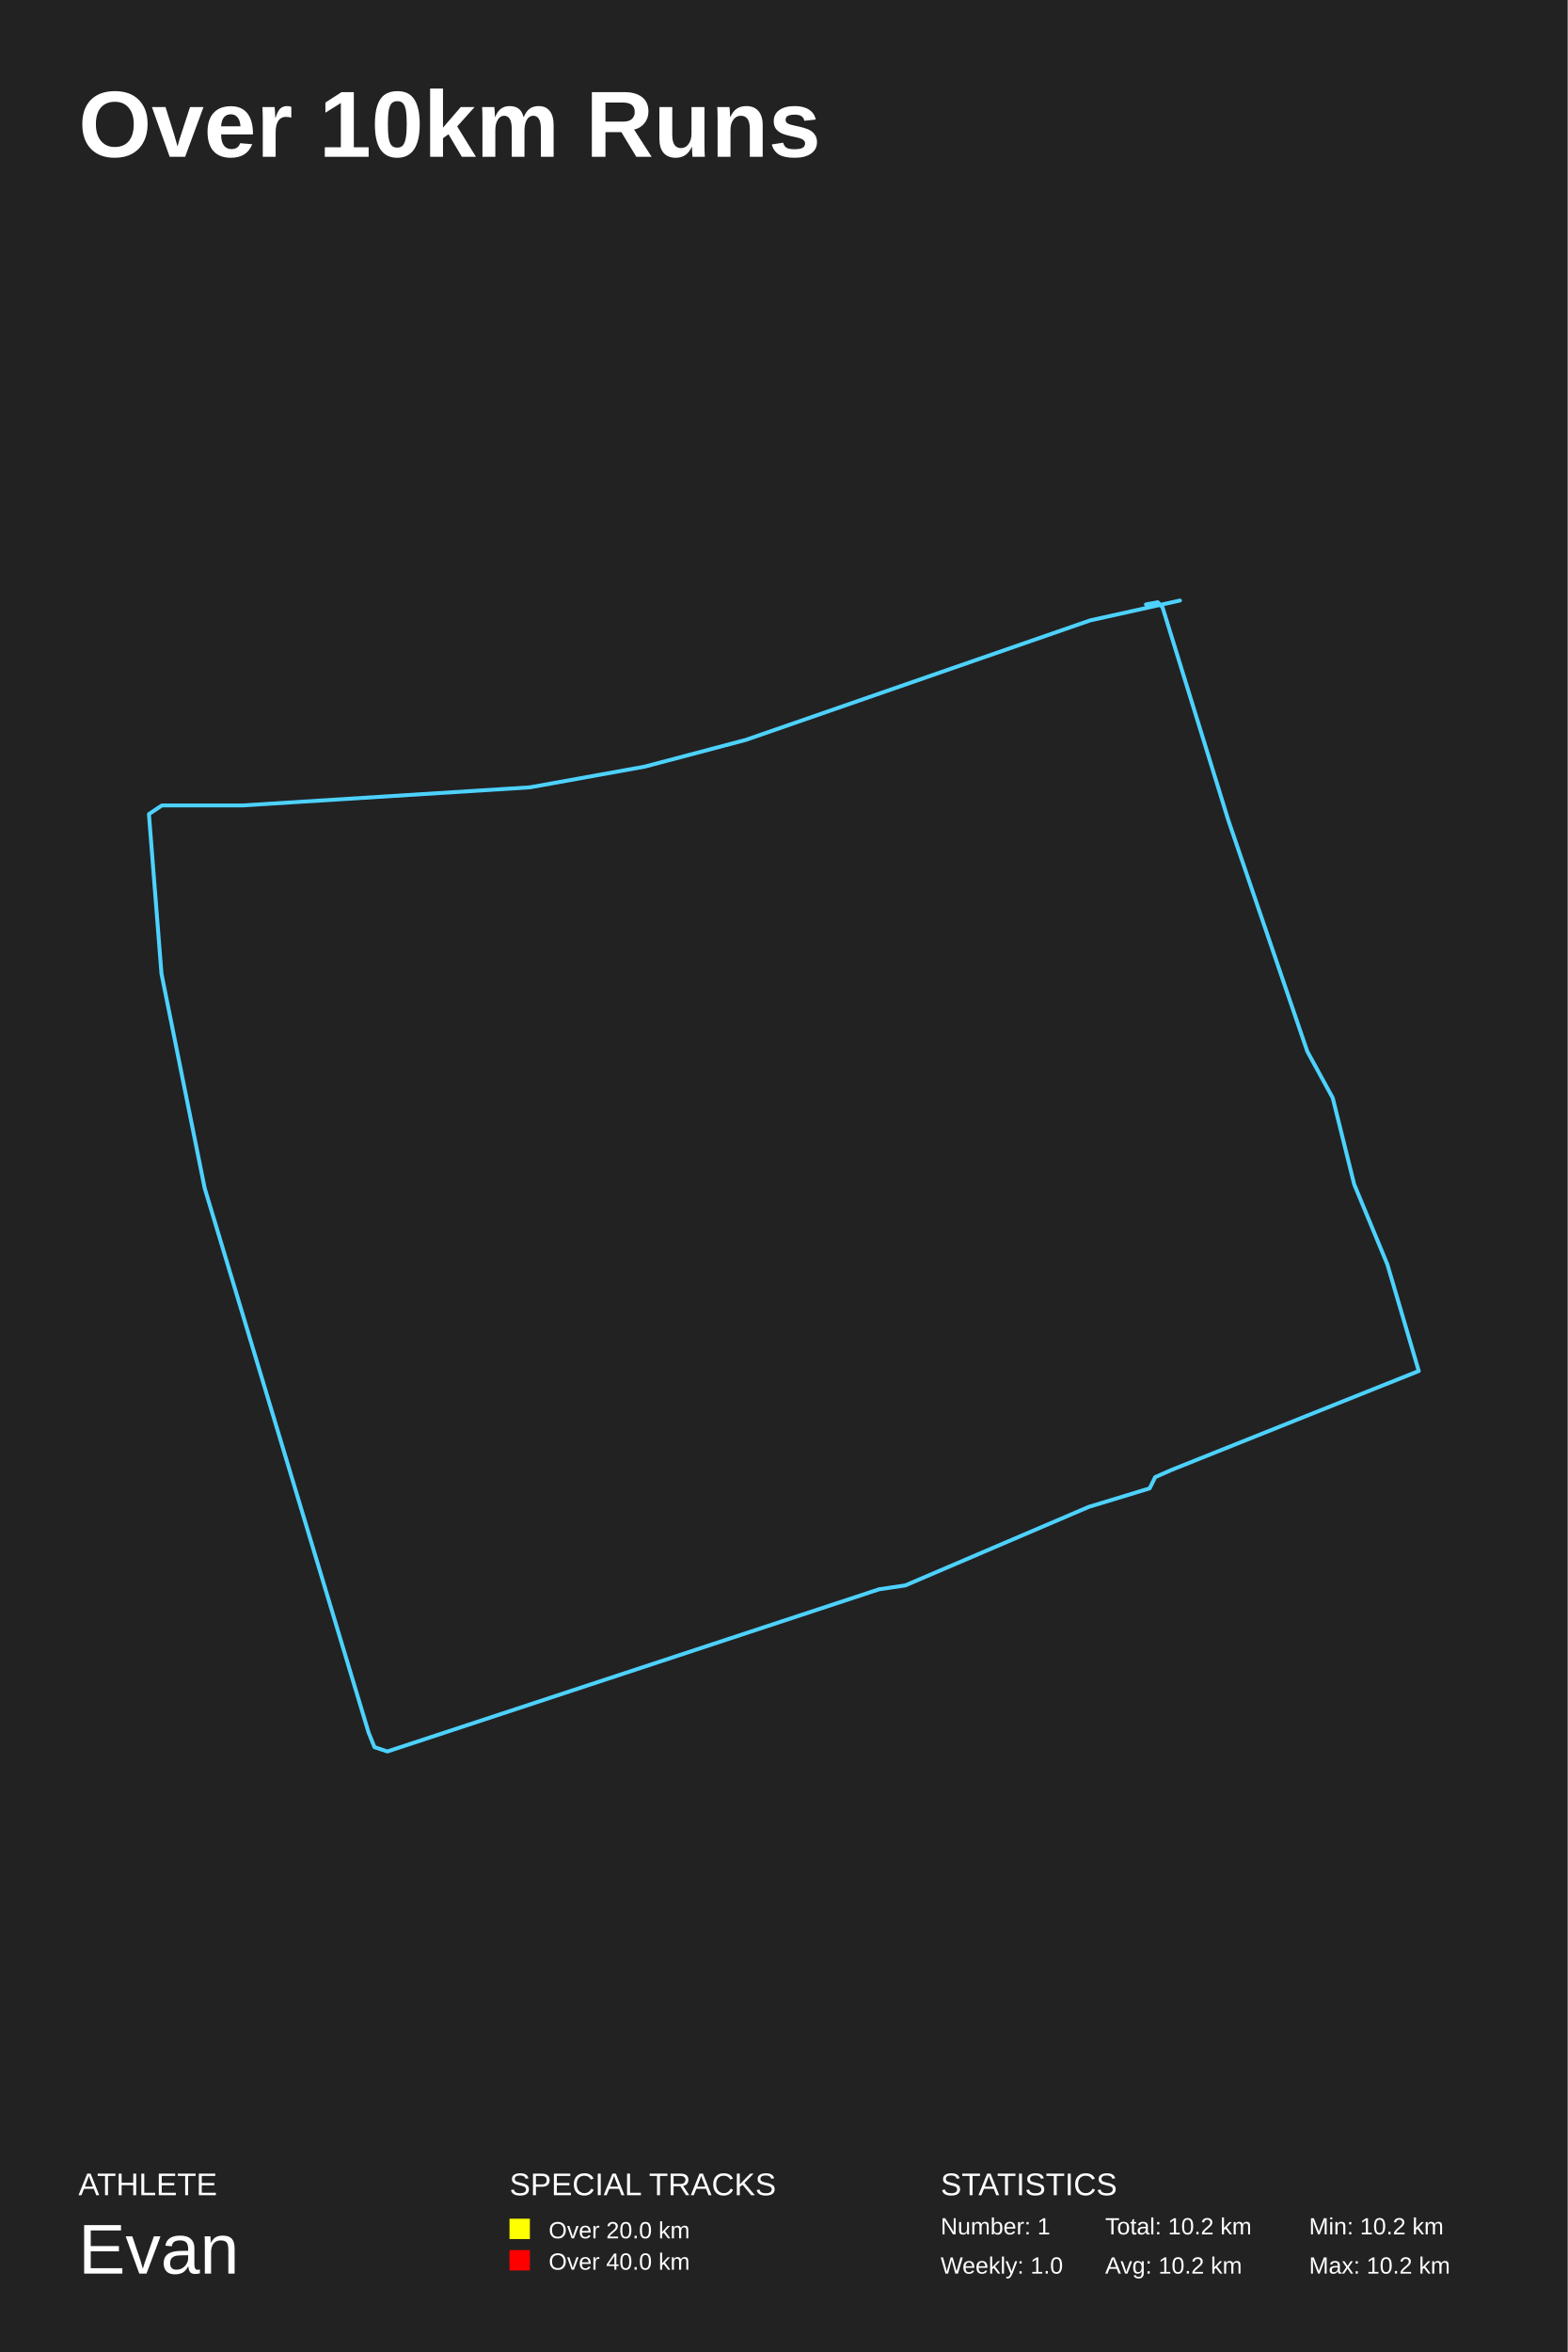
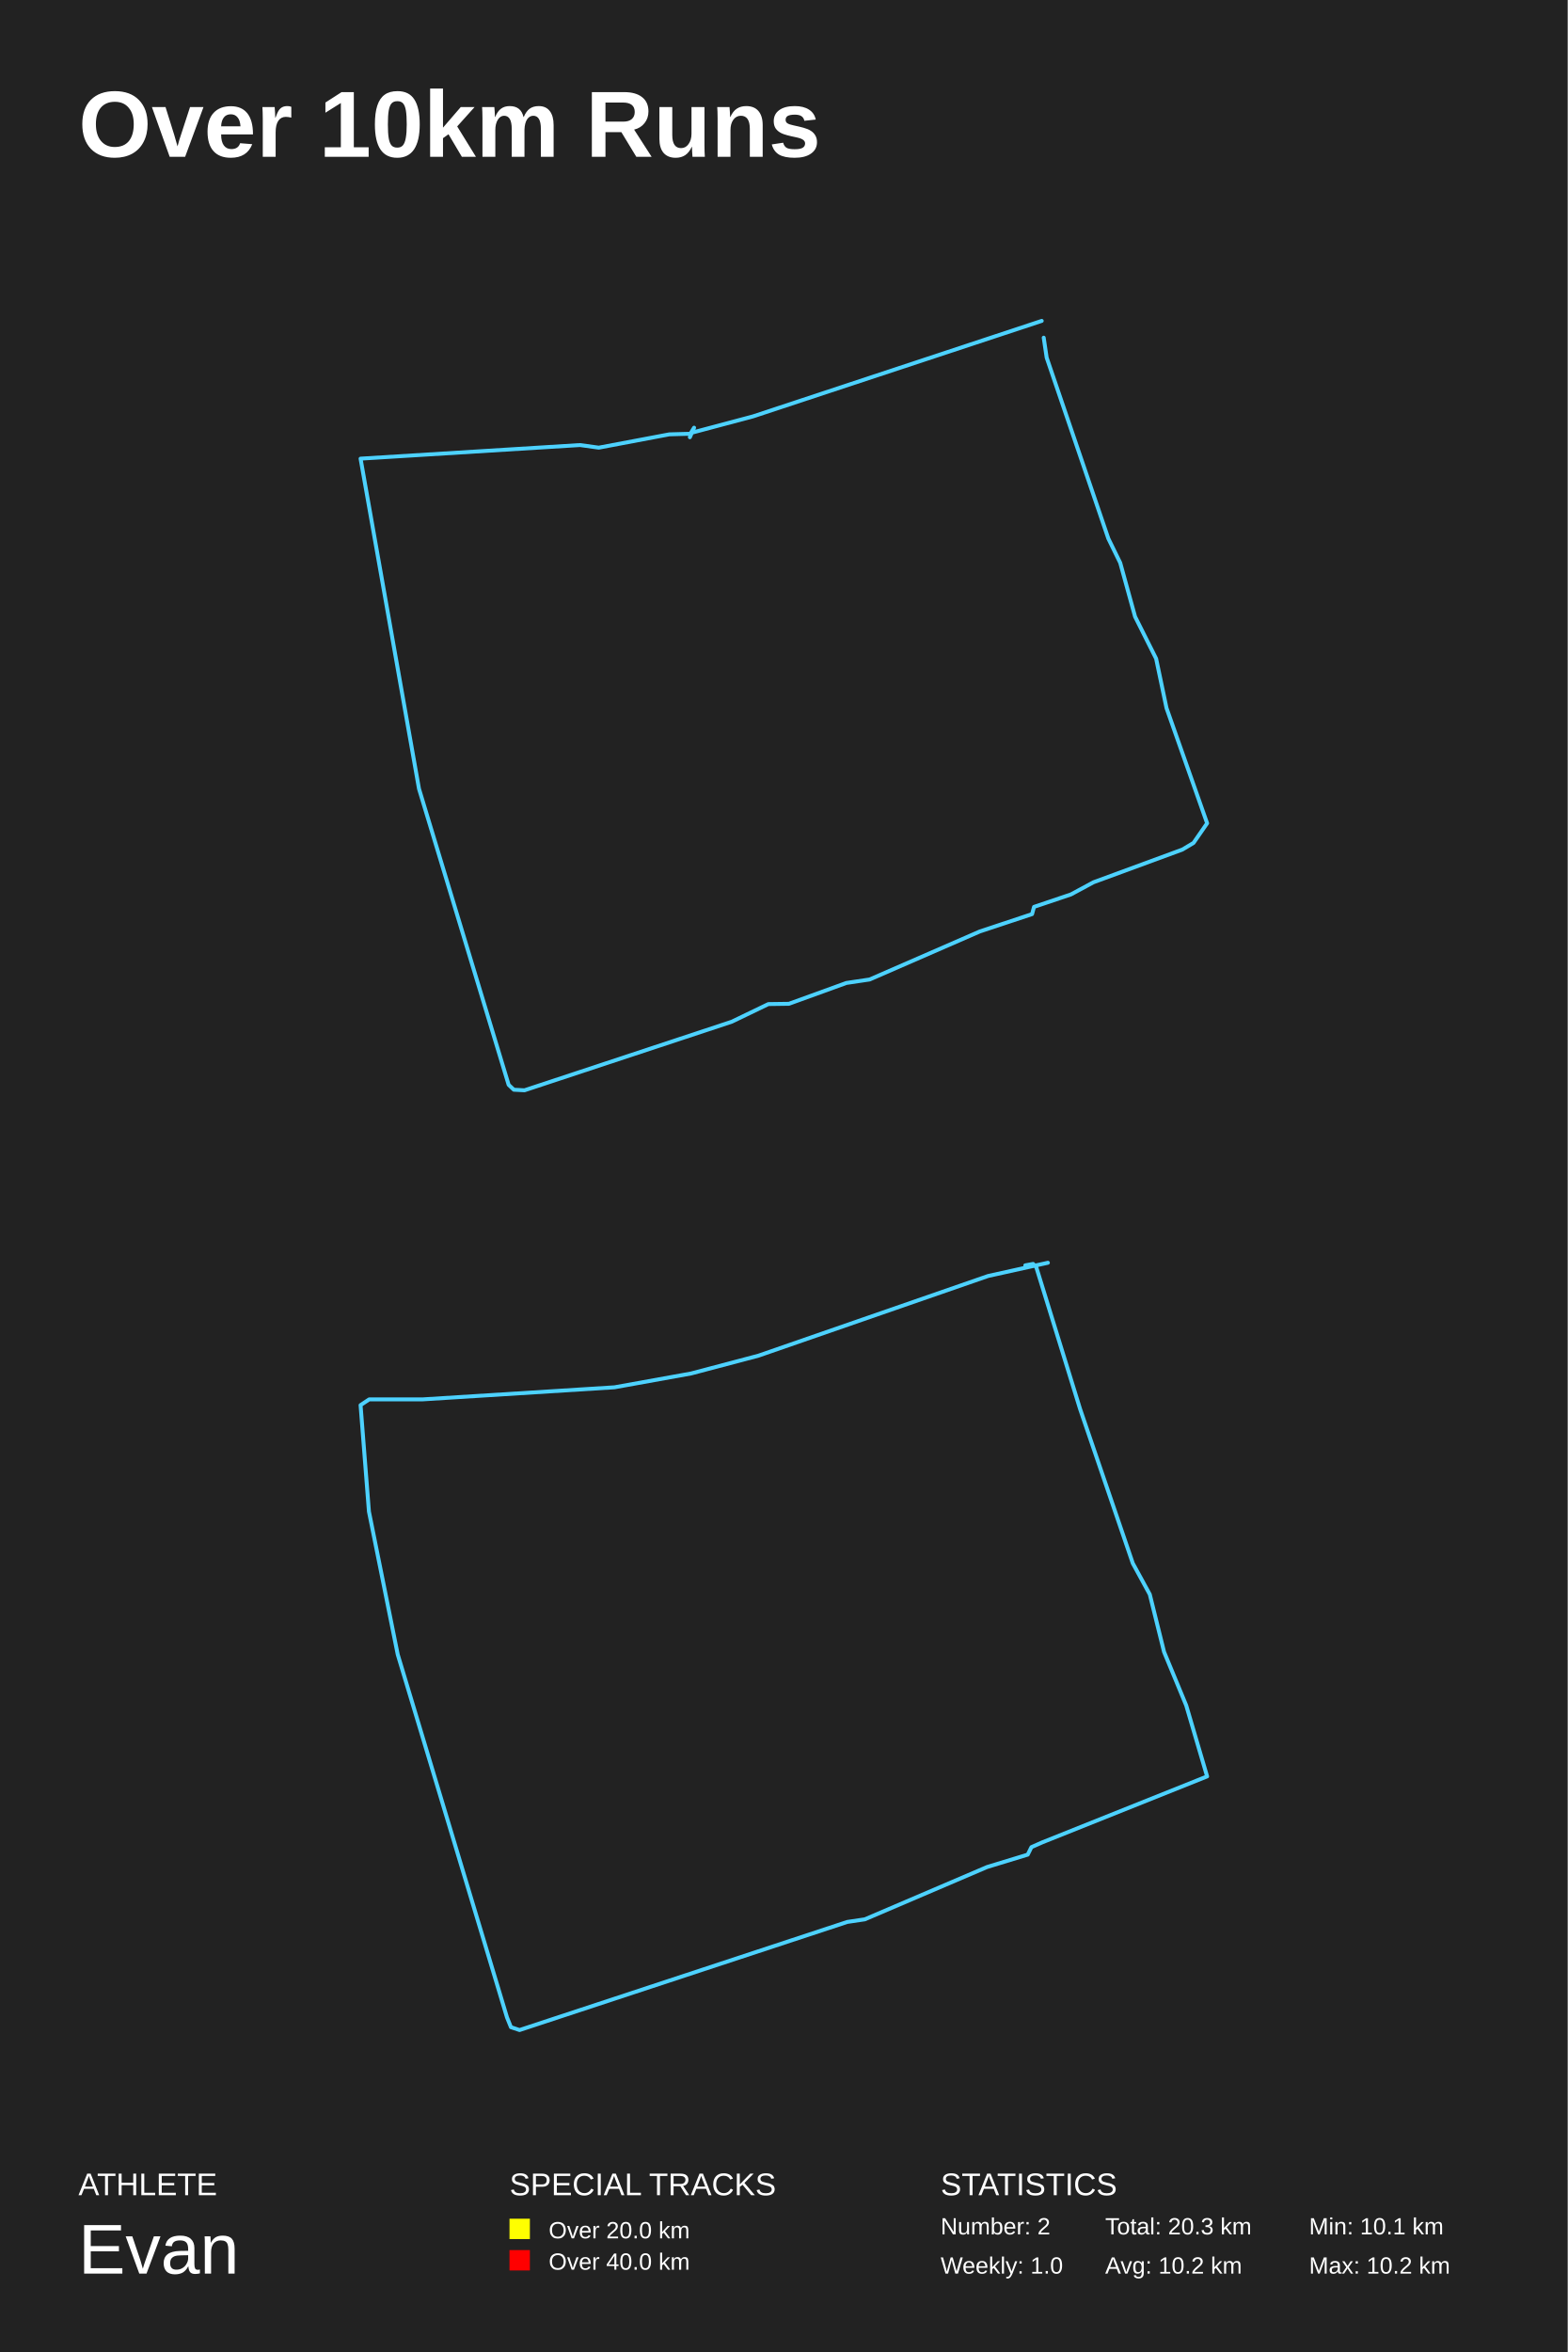
<svg xmlns="http://www.w3.org/2000/svg" baseProfile="full" height="300mm" version="1.1" viewBox="0,0,200,300" width="200mm">
  <defs />
  <rect fill="#222222" height="300" width="200" x="0" y="0" />
  <text fill="#FFFFFF" style="font-size:12px; font-family:Arial; font-weight:bold;" x="10" y="20">Over 10km Runs</text>
  <text fill="#FFFFFF" style="font-size:4px; font-family:Arial" x="10" y="280">ATHLETE</text>
  <text fill="#FFFFFF" style="font-size:9px; font-family:Arial" x="10" y="290">Evan</text>
  <text fill="#FFFFFF" style="font-size:4px; font-family:Arial" x="65" y="280">SPECIAL TRACKS</text>
  <rect fill="yellow" height="2.6" width="2.6" x="65" y="283" />
  <text fill="#FFFFFF" style="font-size:3px; font-family:Arial" x="70" y="285.5">Over 20.0 km</text>
  <rect fill="red" height="2.6" width="2.6" x="65" y="287" />
  <text fill="#FFFFFF" style="font-size:3px; font-family:Arial" x="70" y="289.5">Over 40.0 km</text>
  <text fill="#FFFFFF" style="font-size:4px; font-family:Arial" x="120" y="280">STATISTICS</text>
-   <text fill="#FFFFFF" style="font-size:3px; font-family:Arial" x="120" y="285">Number: 1</text>
+   <text fill="#FFFFFF" style="font-size:3px; font-family:Arial" x="120" y="285">Number: 2</text>
  <text fill="#FFFFFF" style="font-size:3px; font-family:Arial" x="120" y="290">Weekly: 1.0</text>
-   <text fill="#FFFFFF" style="font-size:3px; font-family:Arial" x="141" y="285">Total: 10.2 km</text>
+   <text fill="#FFFFFF" style="font-size:3px; font-family:Arial" x="141" y="285">Total: 20.3 km</text>
  <text fill="#FFFFFF" style="font-size:3px; font-family:Arial" x="141" y="290">Avg: 10.2 km</text>
-   <text fill="#FFFFFF" style="font-size:3px; font-family:Arial" x="167" y="285">Min: 10.2 km</text>
+   <text fill="#FFFFFF" style="font-size:3px; font-family:Arial" x="167" y="285">Min: 10.1 km</text>
  <text fill="#FFFFFF" style="font-size:3px; font-family:Arial" x="167" y="290">Max: 10.2 km</text>
-   <polyline fill="none" points="150.531,76.599 139.087,79.13 95.149,94.374 82.246,97.785 67.6,100.427 30.867,102.738 20.648,102.738 19.0,103.839 20.601,124.199 26.111,151.546 47.02,220.98 47.774,222.851 49.422,223.401 112.15,202.715 115.494,202.22 138.899,192.206 146.669,189.841 147.376,188.41 149.495,187.475 181.0,174.875 176.997,161.285 172.759,151.051 170.027,140.046 166.778,134.103 156.7,104.609 148.317,77.479 147.705,76.819 146.198,77.094" stroke="#4DD2FF" stroke-linecap="round" stroke-linejoin="round" stroke-width="0.5" />
+   <polyline fill="none" points="132.899,40.931 96.067,53.112 88.17,55.216 88.012,55.77 88.549,54.552 88.075,55.327 85.39,55.401 76.388,57.099 73.987,56.767 46.0,58.501 53.455,100.614 64.89,138.367 65.553,138.995 66.911,139.069 93.351,130.323 98.026,128.071 100.648,128.035 107.976,125.377 110.945,124.935 125.002,118.809 131.667,116.594 131.92,115.672 136.626,114.085 139.501,112.535 150.841,108.364 152.263,107.516 154.0,105.006 148.82,90.317 147.493,84.006 144.808,78.654 142.913,71.789 141.396,68.689 133.531,45.619 133.152,43.072" stroke="#4DD2FF" stroke-linecap="round" stroke-linejoin="round" stroke-width="0.5" />
+   <polyline fill="none" points="133.687,161.066 126.058,162.754 96.766,172.916 88.164,175.19 78.4,176.951 53.912,178.492 47.099,178.492 46.0,179.226 47.067,192.799 50.741,211.031 64.68,257.32 65.183,258.567 66.281,258.934 108.1,245.143 110.329,244.813 125.933,238.138 131.113,236.56 131.584,235.607 132.997,234.983 154.0,226.583 151.331,217.523 148.506,210.7 146.685,203.364 144.519,199.402 137.8,179.739 132.212,161.653 131.803,161.213 130.799,161.396" stroke="#4DD2FF" stroke-linecap="round" stroke-linejoin="round" stroke-width="0.5" />
</svg>
